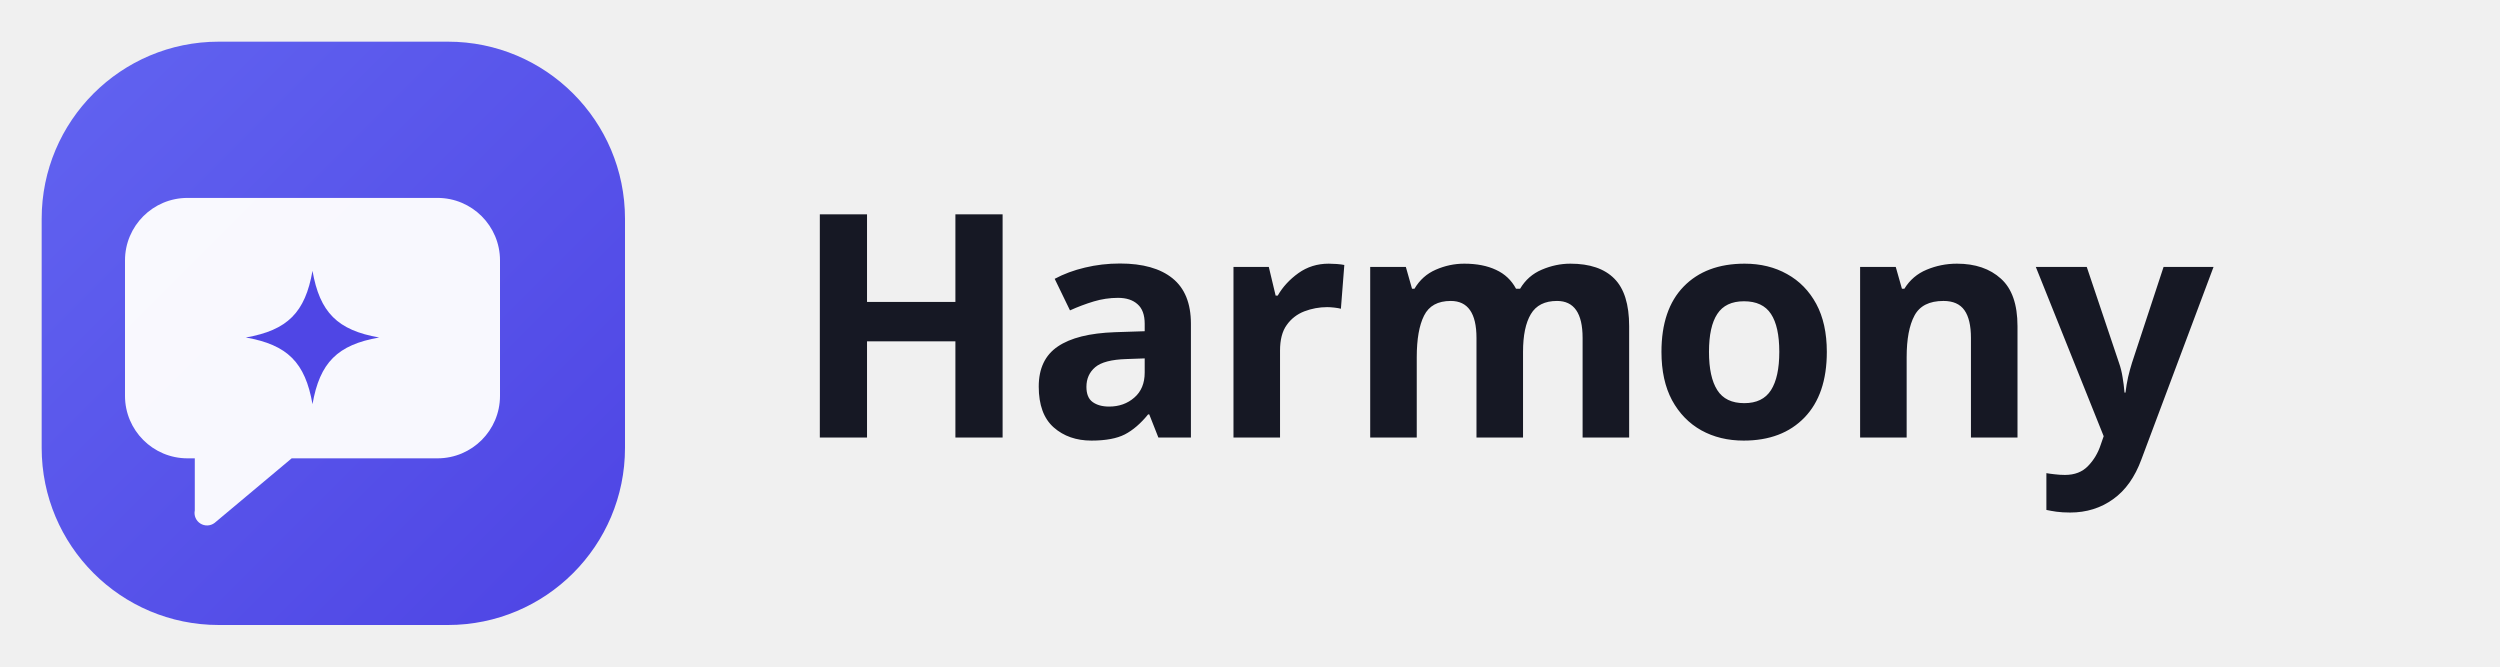
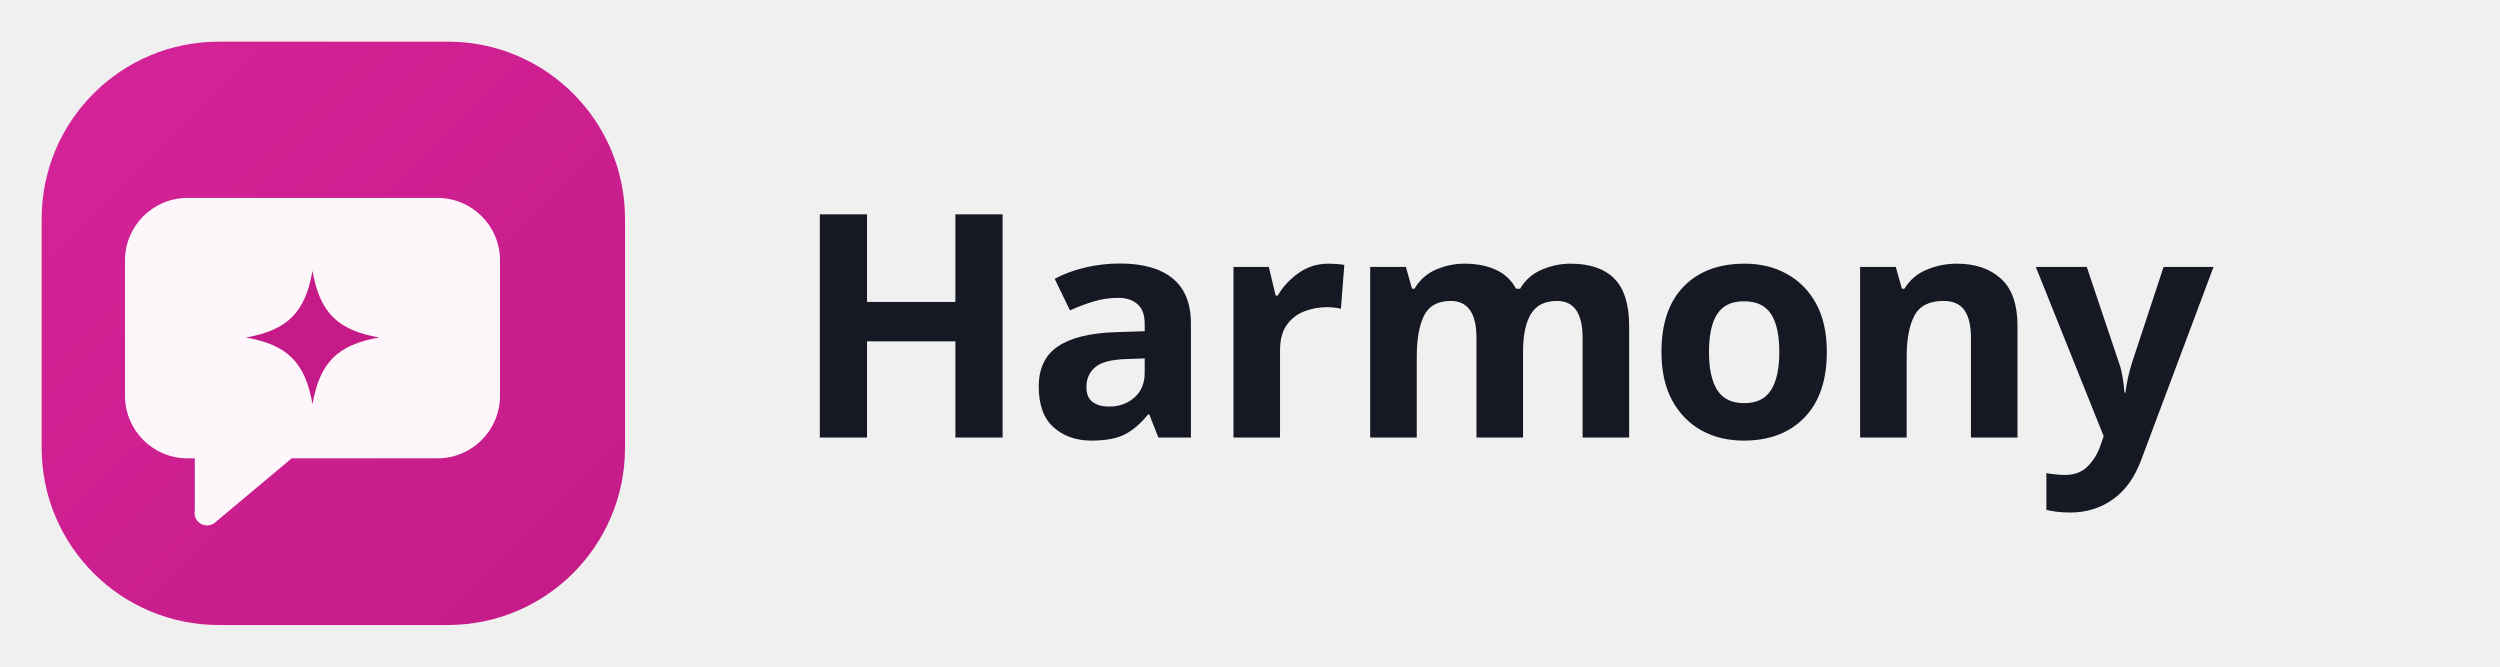
<svg xmlns="http://www.w3.org/2000/svg" width="240" height="64" viewBox="0 0 240 64" fill="none" role="img" aria-label="Harmony">
  <defs>
    <linearGradient id="hm-wm-grad" x1="0" y1="0" x2="56" y2="56" gradientUnits="userSpaceOnUse">
-       <stop stop-color="#6366F1" />
-       <stop offset="1" stop-color="#4F46E5" />
+       <stop stop-color="#D6249A" />
+       <stop offset="1" stop-color="#C51B88" />
    </linearGradient>
  </defs>
  <rect x="4" y="4" width="56" height="56" rx="17" fill="url(#hm-wm-grad)" />
  <path d="M18 19h24a6 6 0 0 1 6 6v13a6 6 0 0 1-6 6H28l-7.4 6.2A1.2 1.2 0 0 1 18.7 49V44h-.7a6 6 0 0 1-6-6V25a6 6 0 0 1 6-6z" fill="#fff" opacity="0.96" />
-   <path d="M30 26c.7 4 2.4 5.7 6.4 6.4-4 .7-5.7 2.4-6.4 6.4-.7-4-2.4-5.7-6.4-6.4 4-.7 5.7-2.4 6.4-6.4z" fill="#4F46E5" />
+   <path d="M30 26c.7 4 2.4 5.7 6.4 6.4-4 .7-5.7 2.4-6.4 6.4-.7-4-2.4-5.7-6.4-6.4 4-.7 5.7-2.4 6.4-6.4z" fill="#C51B88" />
  <text x="76" y="42" font-family="'Plus Jakarta Sans', system-ui, sans-serif" font-size="30" font-weight="800" letter-spacing="-0.5" fill="#161824">Harmony</text>
</svg>
